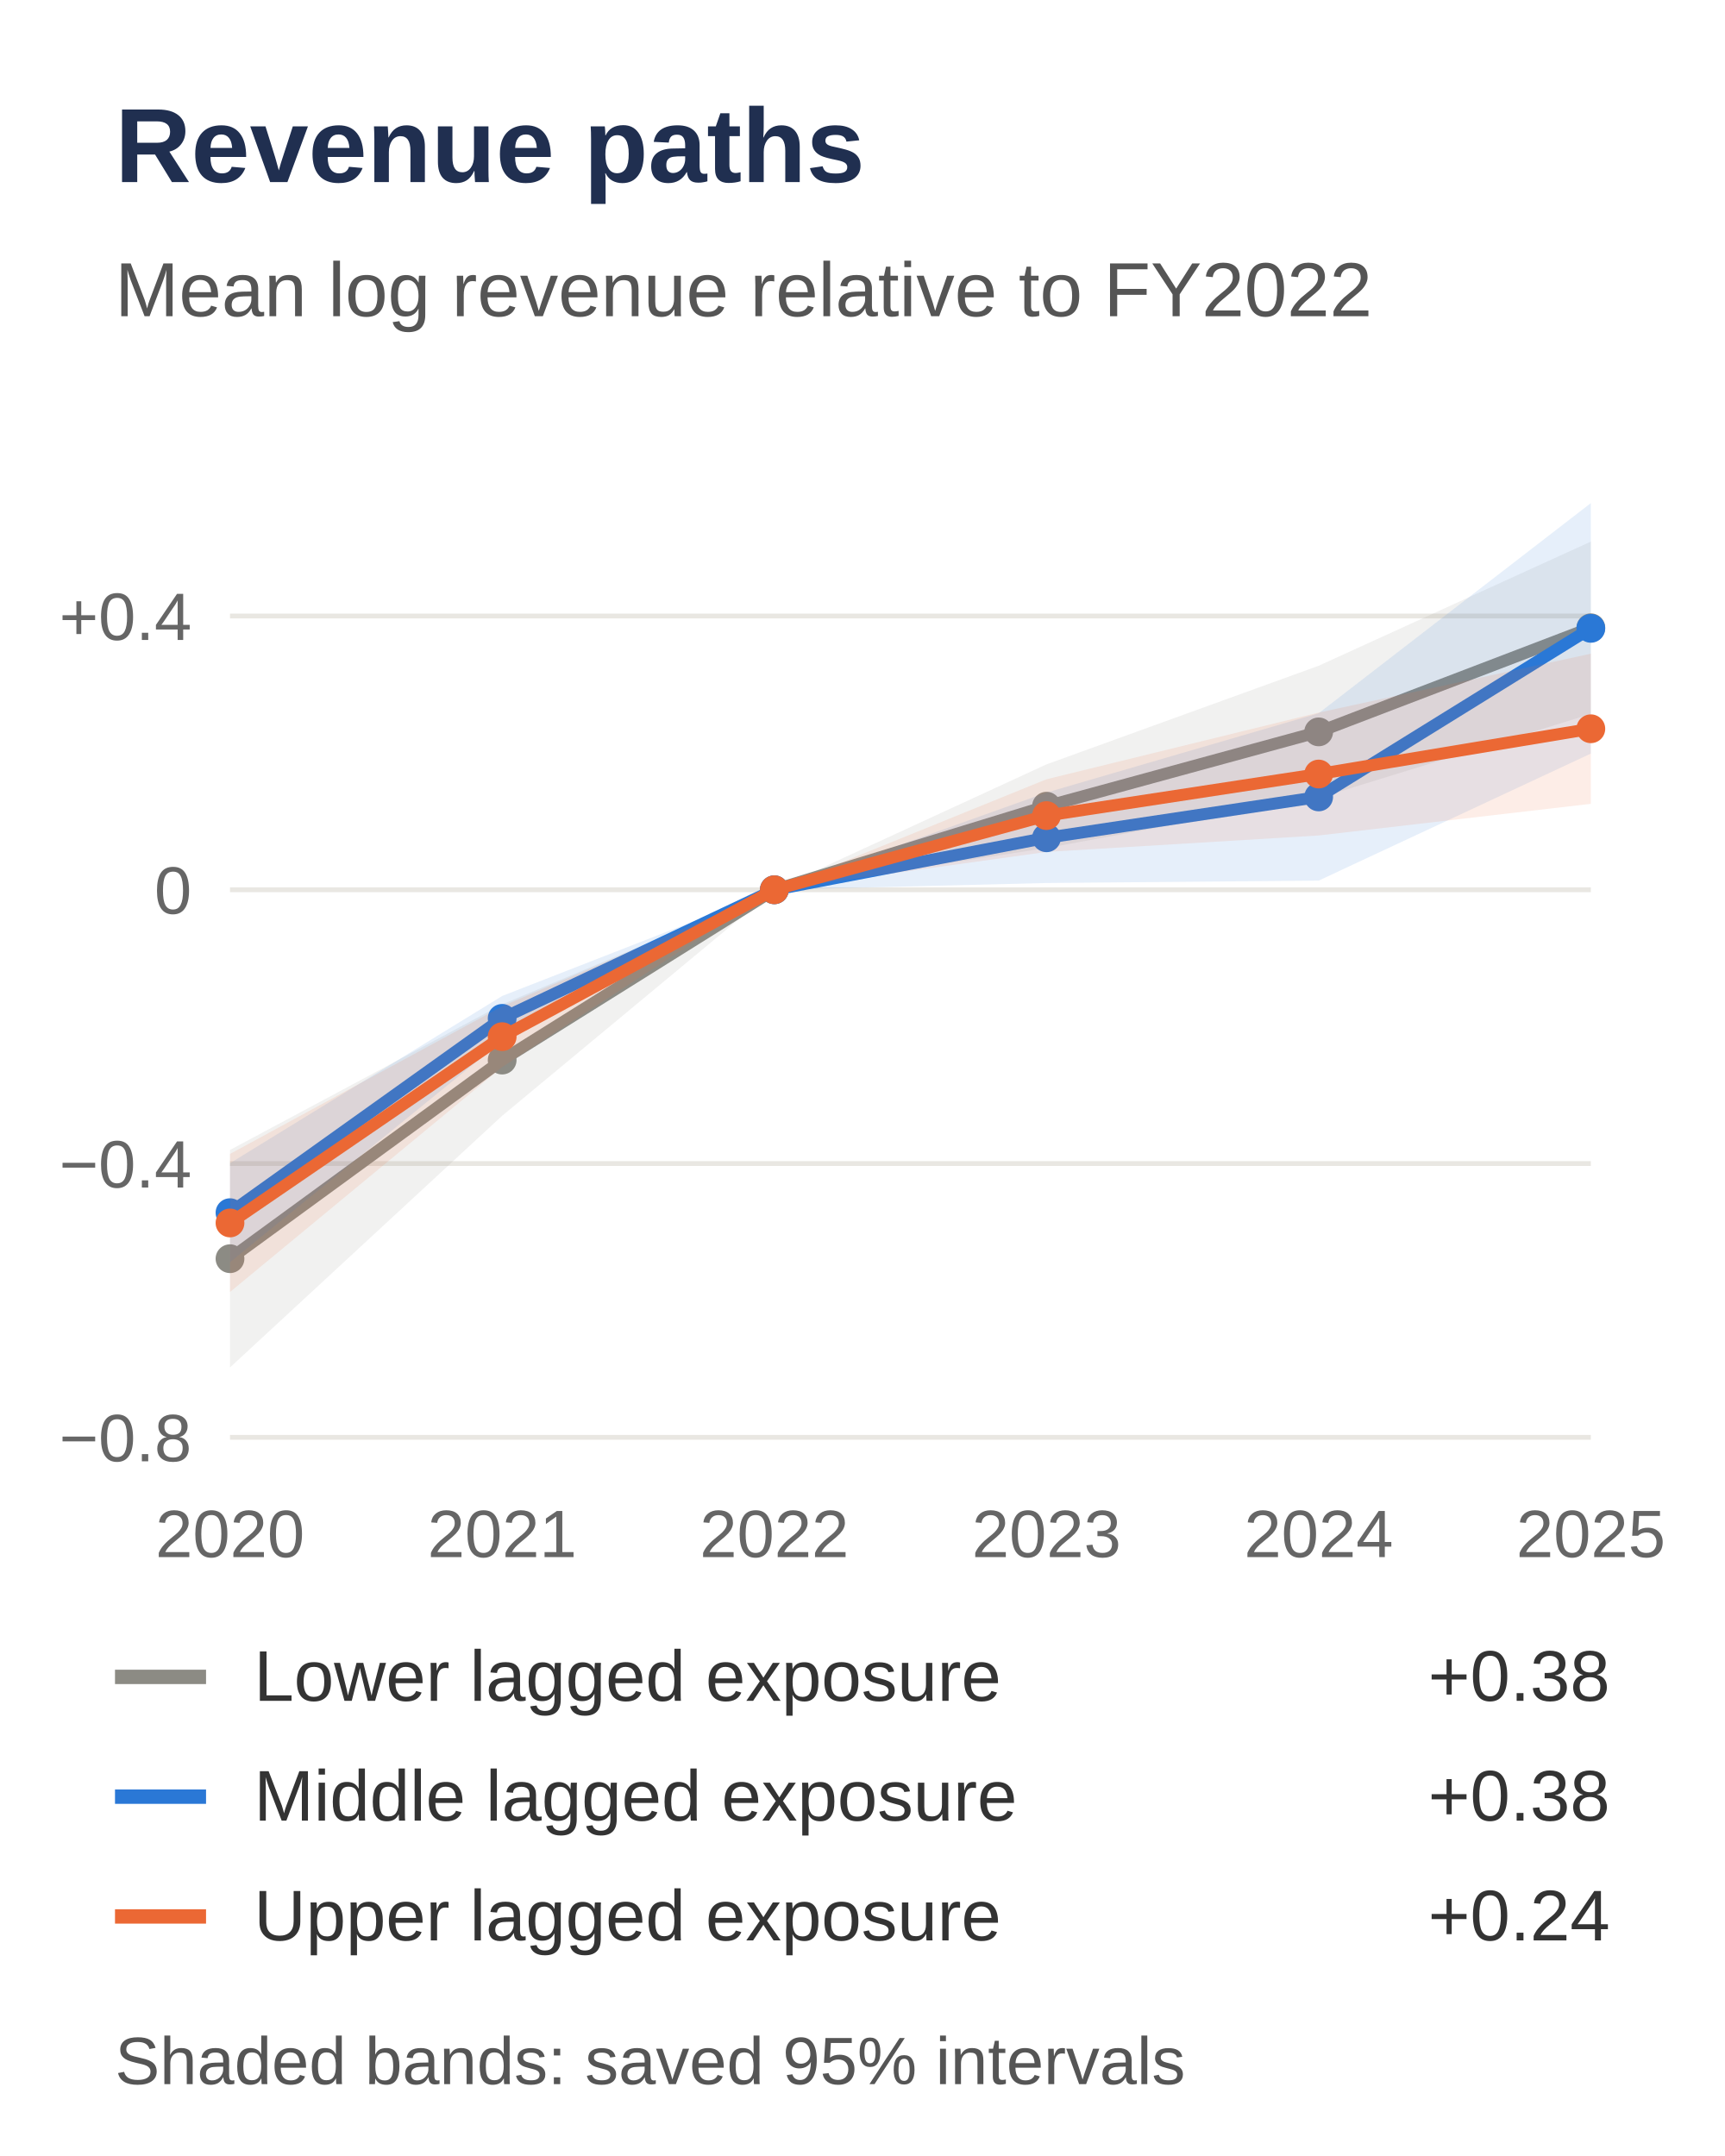
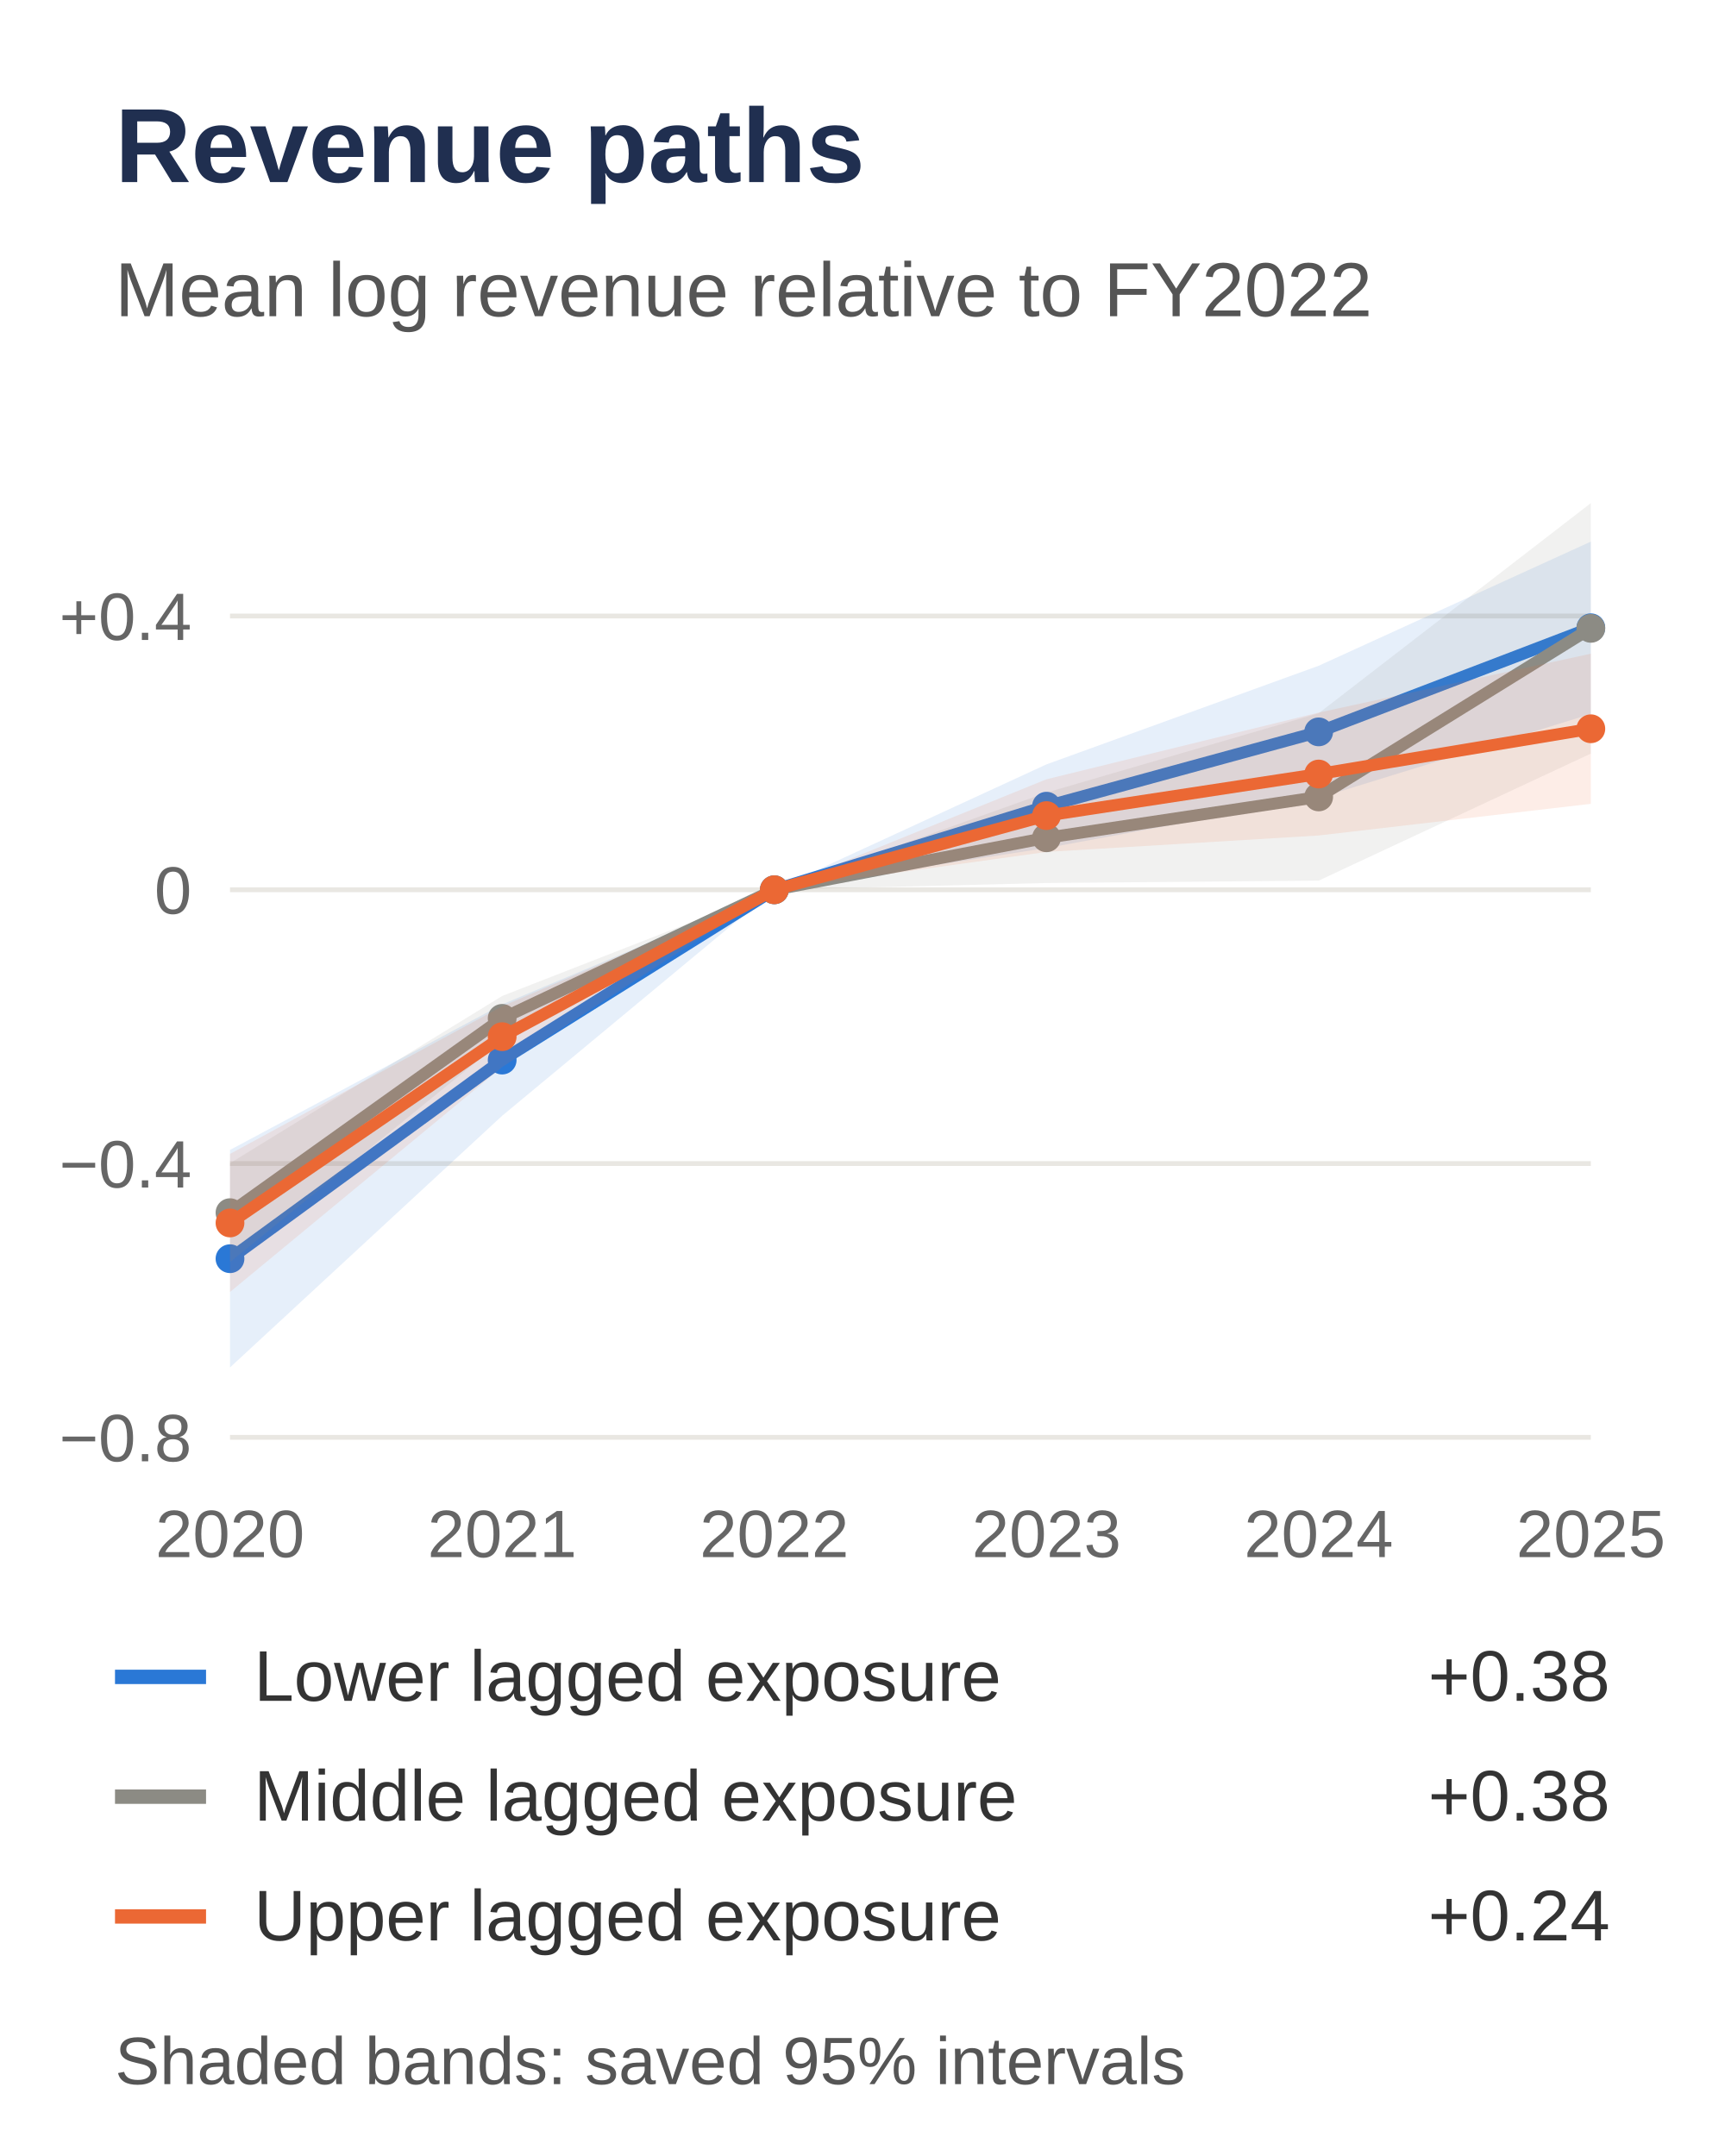
<svg xmlns="http://www.w3.org/2000/svg" width="360" height="450" viewBox="0 0 360 450" role="img" aria-labelledby="title description">
  <style>text { font-family: Arial, Helvetica, sans-serif; } .interval { stroke-linecap: round; }</style>
  <rect width="360" height="450" fill="#ffffff" />
  <text x="24" y="38" font-size="22" fill="#202f50" font-weight="700" text-anchor="start">Revenue paths</text>
  <text x="24" y="66" font-size="16" fill="#555555" font-weight="400" text-anchor="start">Mean log revenue relative to FY2022</text>
  <line x1="48" x2="332" y1="300" y2="300" stroke="#e9e7e2" />
  <text x="40" y="305.0" font-size="14" fill="#666666" font-weight="400" text-anchor="end">−0.8</text>
  <line x1="48" x2="332" y1="242.857" y2="242.857" stroke="#e9e7e2" />
  <text x="40" y="247.857" font-size="14" fill="#666666" font-weight="400" text-anchor="end">−0.4</text>
  <line x1="48" x2="332" y1="185.714" y2="185.714" stroke="#e9e7e2" />
  <text x="40" y="190.714" font-size="14" fill="#666666" font-weight="400" text-anchor="end">0</text>
  <line x1="48" x2="332" y1="128.571" y2="128.571" stroke="#e9e7e2" />
  <text x="40" y="133.571" font-size="14" fill="#666666" font-weight="400" text-anchor="end">+0.4</text>
  <text x="48" y="325" font-size="14" fill="#666666" font-weight="400" text-anchor="middle">2020</text>
  <text x="104.8" y="325" font-size="14" fill="#666666" font-weight="400" text-anchor="middle">2021</text>
  <text x="161.6" y="325" font-size="14" fill="#666666" font-weight="400" text-anchor="middle">2022</text>
  <text x="218.4" y="325" font-size="14" fill="#666666" font-weight="400" text-anchor="middle">2023</text>
  <text x="275.2" y="325" font-size="14" fill="#666666" font-weight="400" text-anchor="middle">2024</text>
  <text x="332" y="325" font-size="14" fill="#666666" font-weight="400" text-anchor="middle">2025</text>
  <g data-source-file="figure6_lagged_tercile_paths_data.csv" data-group="Lower lagged exposure">
-     <polygon class="band" points="48,240.017 104.8,209.638 161.6,185.714 218.4,159.536 275.2,138.957 332,113.045 332,149.015 275.2,166.559 218.4,177.005 161.6,185.714 104.8,232.879 48,285.414" fill="#8c8b84" fill-opacity="0.12" />
-     <polyline class="mean" points="48,262.716 104.8,221.259 161.6,185.714 218.4,168.27 275.2,152.758 332,131.03" fill="none" stroke="#8c8b84" stroke-width="2.5" stroke-linejoin="round" />
-     <circle cx="48" cy="262.716" r="3" fill="#8c8b84" data-year="2020" data-mean="-0.5390109332293944" data-band-lower="-0.697899668094834" data-band-upper="-0.3801221983639549" />
-     <circle cx="104.8" cy="221.259" r="3" fill="#8c8b84" data-year="2021" data-mean="-0.24881175693811614" data-band-lower="-0.33015607352910986" data-band-upper="-0.1674674403471224" />
-     <circle cx="161.6" cy="185.714" r="3" fill="#8c8b84" data-year="2022" data-mean="0.0" data-band-lower="0.0" data-band-upper="0.0" />
-     <circle cx="218.4" cy="168.27" r="3" fill="#8c8b84" data-year="2023" data-mean="0.12210661640431206" data-band-lower="0.060963057788728015" data-band-upper="0.1832501750198961" />
-     <circle cx="275.2" cy="152.758" r="3" fill="#8c8b84" data-year="2024" data-mean="0.23069482092838772" data-band-lower="0.13408546085459472" data-band-upper="0.3273041810021807" />
-     <circle cx="332" cy="131.03" r="3" fill="#8c8b84" data-year="2025" data-mean="0.38279147352242554" data-band-lower="0.25689470974673967" data-band-upper="0.5086882372981114" />
+     <polygon class="band" points="48,240.017 104.8,209.638 161.6,185.714 218.4,159.536 275.2,138.957 332,113.045 332,149.015 275.2,166.559 218.4,177.005 161.6,185.714 104.8,232.879 48,285.414" fill="#2a78d6" fill-opacity="0.12" />
+     <polyline class="mean" points="48,262.716 104.8,221.259 161.6,185.714 218.4,168.27 275.2,152.758 332,131.03" fill="none" stroke="#2a78d6" stroke-width="2.5" stroke-linejoin="round" />
+     <circle cx="48" cy="262.716" r="3" fill="#2a78d6" data-year="2020" data-mean="-0.5390109332293944" data-band-lower="-0.697899668094834" data-band-upper="-0.3801221983639549" />
+     <circle cx="104.8" cy="221.259" r="3" fill="#2a78d6" data-year="2021" data-mean="-0.24881175693811614" data-band-lower="-0.33015607352910986" data-band-upper="-0.1674674403471224" />
+     <circle cx="161.6" cy="185.714" r="3" fill="#2a78d6" data-year="2022" data-mean="0.0" data-band-lower="0.0" data-band-upper="0.0" />
+     <circle cx="218.4" cy="168.27" r="3" fill="#2a78d6" data-year="2023" data-mean="0.12210661640431206" data-band-lower="0.060963057788728015" data-band-upper="0.1832501750198961" />
+     <circle cx="275.2" cy="152.758" r="3" fill="#2a78d6" data-year="2024" data-mean="0.23069482092838772" data-band-lower="0.13408546085459472" data-band-upper="0.3273041810021807" />
+     <circle cx="332" cy="131.03" r="3" fill="#2a78d6" data-year="2025" data-mean="0.38279147352242554" data-band-lower="0.25689470974673967" data-band-upper="0.5086882372981114" />
  </g>
-   <line x1="24" x2="43" y1="350" y2="350" stroke="#8c8b84" stroke-width="3" />
+   <line x1="24" x2="43" y1="350" y2="350" stroke="#2a78d6" stroke-width="3" />
  <text x="53" y="355" font-size="15" fill="#333333" font-weight="400" text-anchor="start">Lower lagged exposure</text>
  <text x="336" y="355" font-size="15" fill="#333333" font-weight="400" text-anchor="end">+0.38</text>
  <g data-source-file="figure6_lagged_tercile_paths_data.csv" data-group="Middle lagged exposure">
-     <polygon class="band" points="48,242.788 104.8,207.878 161.6,185.714 218.4,165.428 275.2,148.867 332,105.008 332,157.287 275.2,183.802 218.4,184.299 161.6,185.714 104.8,217.229 48,263.43" fill="#2a78d6" fill-opacity="0.12" />
-     <polyline class="mean" points="48,253.109 104.8,212.553 161.6,185.714 218.4,174.864 275.2,166.334 332,131.147" fill="none" stroke="#2a78d6" stroke-width="2.5" stroke-linejoin="round" />
-     <circle cx="48" cy="253.109" r="3" fill="#2a78d6" data-year="2020" data-mean="-0.4717636551105993" data-band-lower="-0.544010541669469" data-band-upper="-0.3995167685517296" />
-     <circle cx="104.8" cy="212.553" r="3" fill="#2a78d6" data-year="2021" data-mean="-0.18787315218302664" data-band-lower="-0.22060022970886228" data-band-upper="-0.155146074657191" />
-     <circle cx="161.6" cy="185.714" r="3" fill="#2a78d6" data-year="2022" data-mean="0.0" data-band-lower="0.0" data-band-upper="0.0" />
-     <circle cx="218.4" cy="174.864" r="3" fill="#2a78d6" data-year="2023" data-mean="0.07595419380588479" data-band-lower="0.009906872903196542" data-band-upper="0.14200151470857303" />
-     <circle cx="275.2" cy="166.334" r="3" fill="#2a78d6" data-year="2024" data-mean="0.13566064624196084" data-band-lower="0.01338712811419085" data-band-upper="0.2579341643697308" />
-     <circle cx="332" cy="131.147" r="3" fill="#2a78d6" data-year="2025" data-mean="0.3819681514853354" data-band-lower="0.19898939163153936" data-band-upper="0.5649469113391314" />
+     <polygon class="band" points="48,242.788 104.8,207.878 161.6,185.714 218.4,165.428 275.2,148.867 332,105.008 332,157.287 275.2,183.802 218.4,184.299 161.6,185.714 104.8,217.229 48,263.43" fill="#8c8b84" fill-opacity="0.12" />
+     <polyline class="mean" points="48,253.109 104.8,212.553 161.6,185.714 218.4,174.864 275.2,166.334 332,131.147" fill="none" stroke="#8c8b84" stroke-width="2.5" stroke-linejoin="round" />
+     <circle cx="48" cy="253.109" r="3" fill="#8c8b84" data-year="2020" data-mean="-0.4717636551105993" data-band-lower="-0.544010541669469" data-band-upper="-0.3995167685517296" />
+     <circle cx="104.8" cy="212.553" r="3" fill="#8c8b84" data-year="2021" data-mean="-0.18787315218302664" data-band-lower="-0.22060022970886228" data-band-upper="-0.155146074657191" />
+     <circle cx="161.6" cy="185.714" r="3" fill="#8c8b84" data-year="2022" data-mean="0.0" data-band-lower="0.0" data-band-upper="0.0" />
+     <circle cx="218.4" cy="174.864" r="3" fill="#8c8b84" data-year="2023" data-mean="0.07595419380588479" data-band-lower="0.009906872903196542" data-band-upper="0.14200151470857303" />
+     <circle cx="275.2" cy="166.334" r="3" fill="#8c8b84" data-year="2024" data-mean="0.13566064624196084" data-band-lower="0.01338712811419085" data-band-upper="0.2579341643697308" />
+     <circle cx="332" cy="131.147" r="3" fill="#8c8b84" data-year="2025" data-mean="0.3819681514853354" data-band-lower="0.19898939163153936" data-band-upper="0.5649469113391314" />
  </g>
-   <line x1="24" x2="43" y1="375" y2="375" stroke="#2a78d6" stroke-width="3" />
+   <line x1="24" x2="43" y1="375" y2="375" stroke="#8c8b84" stroke-width="3" />
  <text x="53" y="380" font-size="15" fill="#333333" font-weight="400" text-anchor="start">Middle lagged exposure</text>
  <text x="336" y="380" font-size="15" fill="#333333" font-weight="400" text-anchor="end">+0.38</text>
  <g data-source-file="figure6_lagged_tercile_paths_data.csv" data-group="Upper lagged exposure">
    <polygon class="band" points="48,240.85 104.8,210.028 161.6,185.714 218.4,162.65 275.2,148.729 332,136.44 332,167.775 275.2,174.381 218.4,177.812 161.6,185.714 104.8,222.718 48,269.664" fill="#eb6834" fill-opacity="0.12" />
    <polyline class="mean" points="48,255.257 104.8,216.373 161.6,185.714 218.4,170.231 275.2,161.555 332,152.108" fill="none" stroke="#eb6834" stroke-width="2.5" stroke-linejoin="round" />
    <circle cx="48" cy="255.257" r="3" fill="#eb6834" data-year="2020" data-mean="-0.48679972284965994" data-band-lower="-0.5876483088532376" data-band-upper="-0.38595113684608223" />
    <circle cx="104.8" cy="216.373" r="3" fill="#eb6834" data-year="2021" data-mean="-0.21461106753566658" data-band-lower="-0.2590285465379862" data-band-upper="-0.17019358853334696" />
    <circle cx="161.6" cy="185.714" r="3" fill="#eb6834" data-year="2022" data-mean="0.0" data-band-lower="0.0" data-band-upper="0.0" />
    <circle cx="218.4" cy="170.231" r="3" fill="#eb6834" data-year="2023" data-mean="0.10838270522507734" data-band-lower="0.05531251442562524" data-band-upper="0.16145289602452945" />
    <circle cx="275.2" cy="161.555" r="3" fill="#eb6834" data-year="2024" data-mean="0.16911614154098714" data-band-lower="0.07933539536825879" data-band-upper="0.2588968877137155" />
    <circle cx="332" cy="152.108" r="3" fill="#eb6834" data-year="2025" data-mean="0.23524578227404674" data-band-lower="0.12557465878306504" data-band-upper="0.3449169057650284" />
  </g>
  <line x1="24" x2="43" y1="400" y2="400" stroke="#eb6834" stroke-width="3" />
  <text x="53" y="405" font-size="15" fill="#333333" font-weight="400" text-anchor="start">Upper lagged exposure</text>
  <text x="336" y="405" font-size="15" fill="#333333" font-weight="400" text-anchor="end">+0.24</text>
  <text x="24" y="435" font-size="14" fill="#555555" font-weight="400" text-anchor="start">Shaded bands: saved 95% intervals</text>
</svg>
